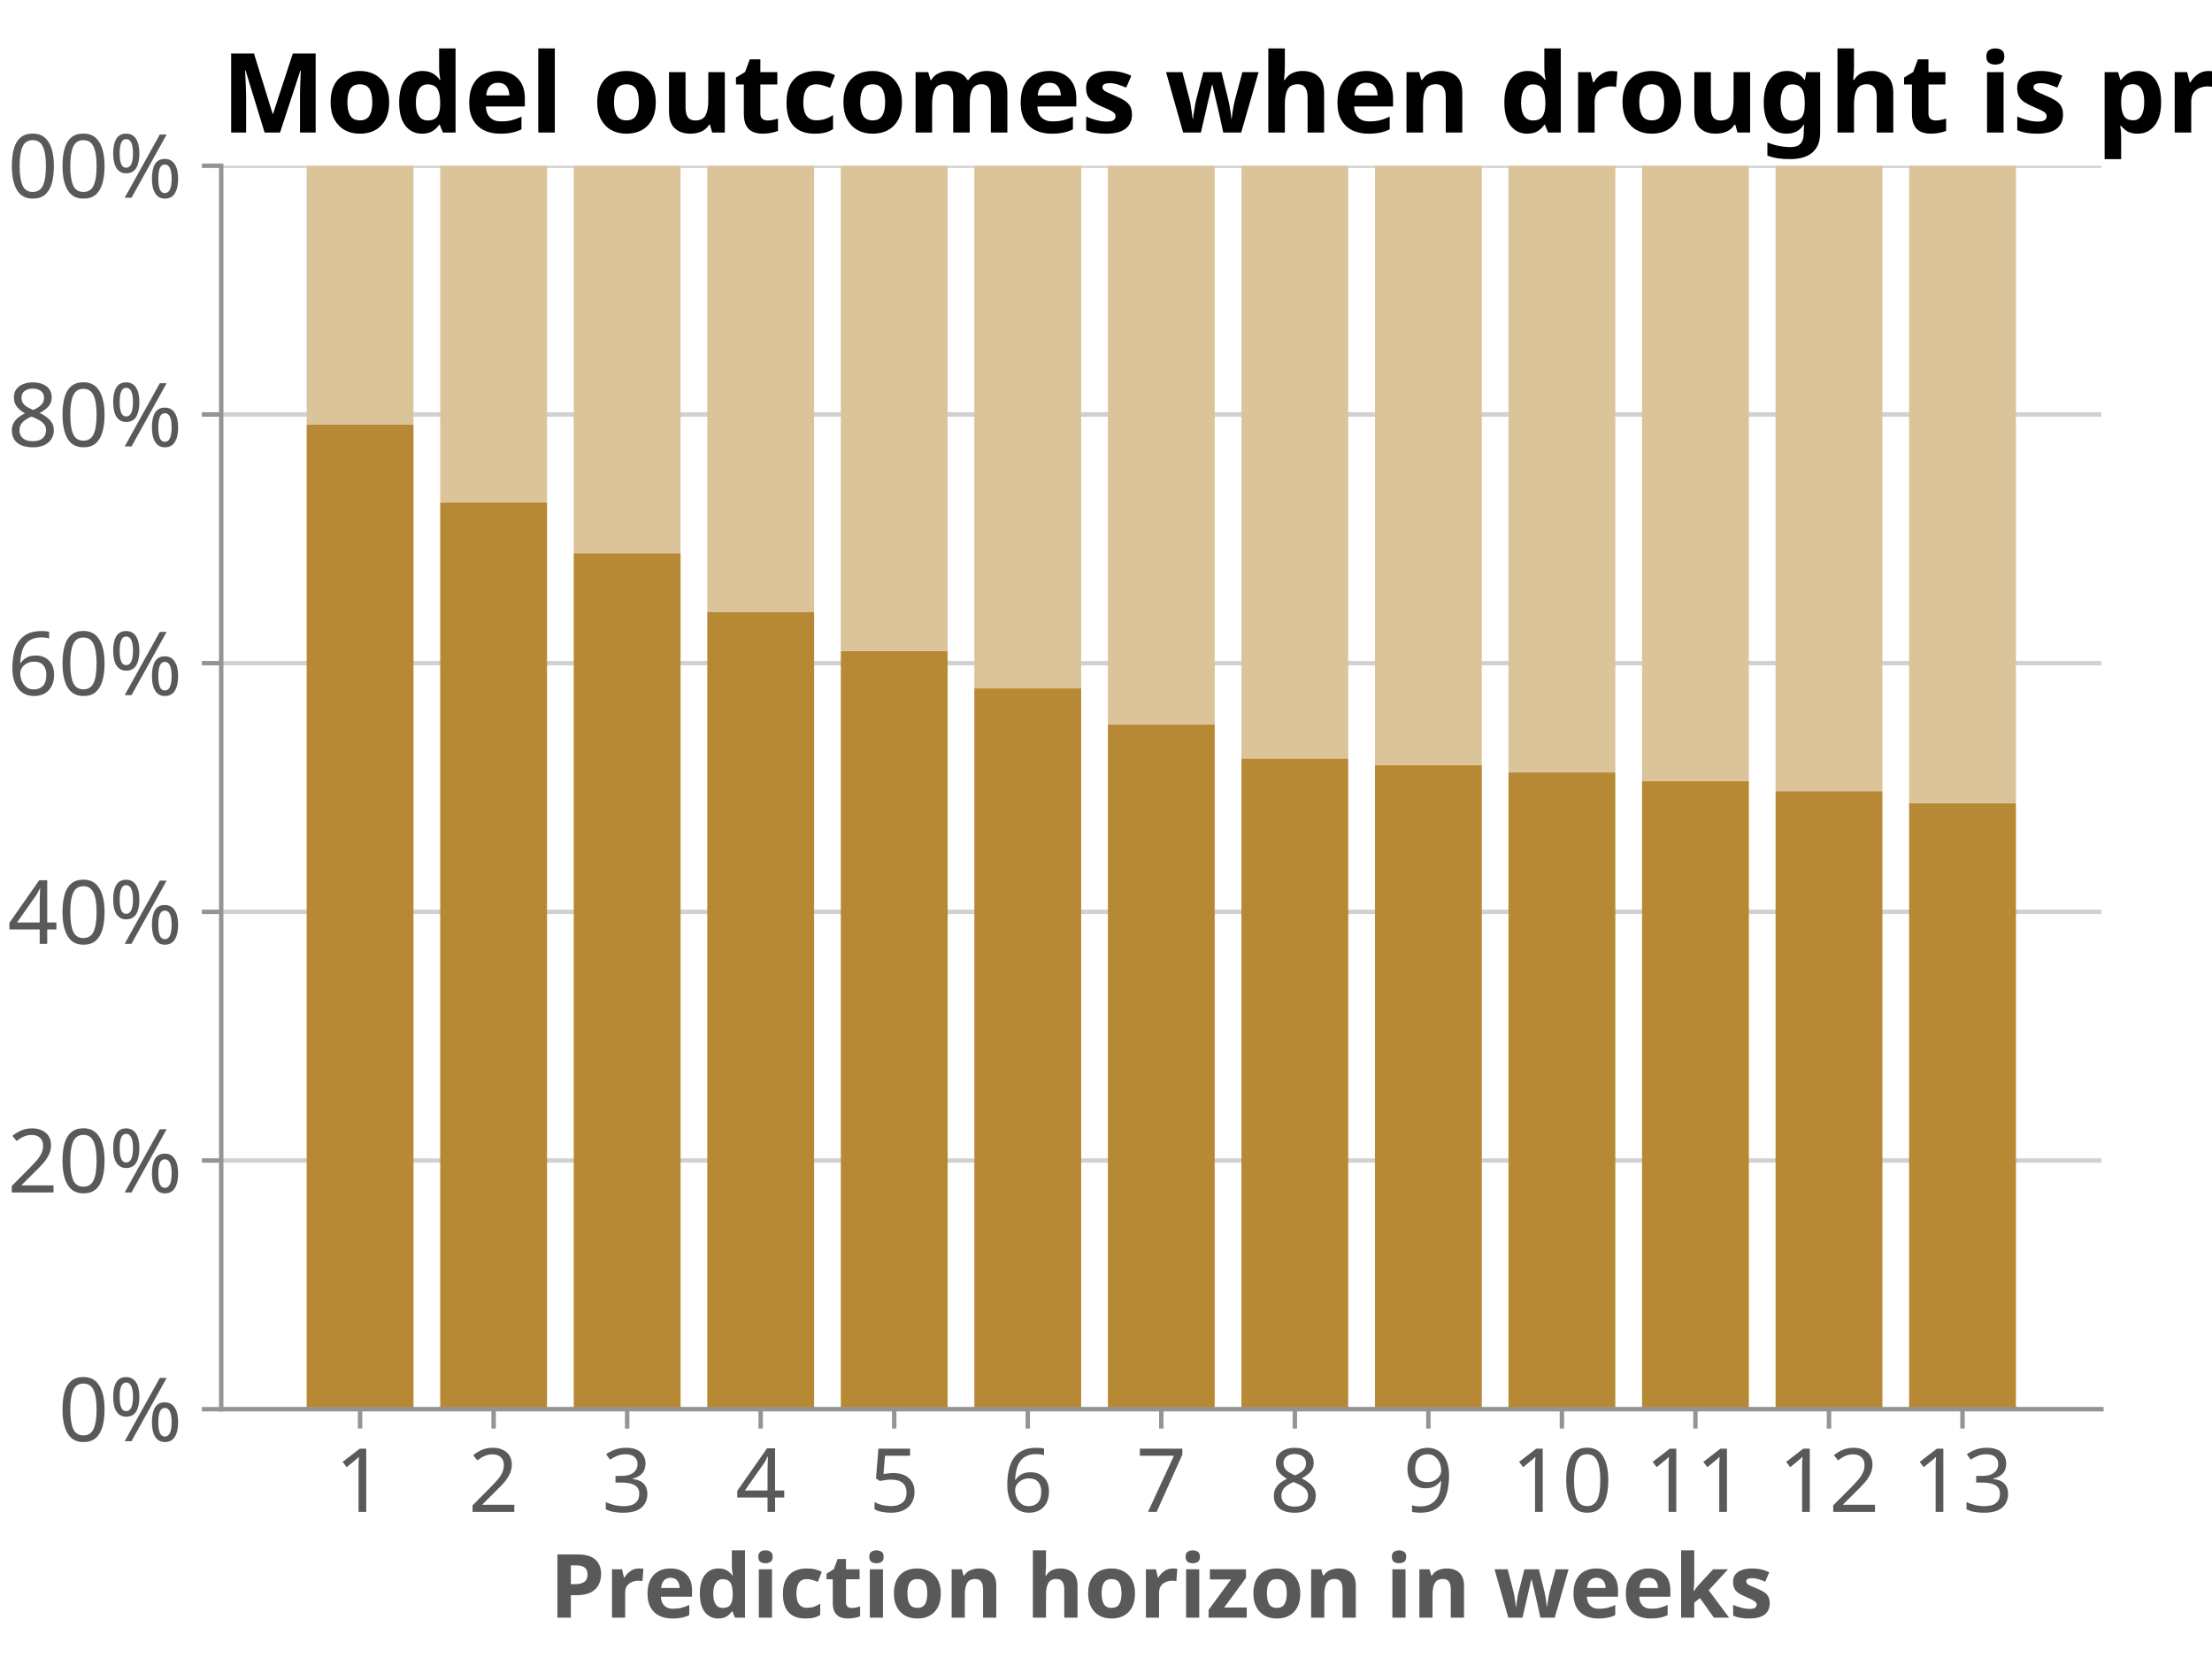
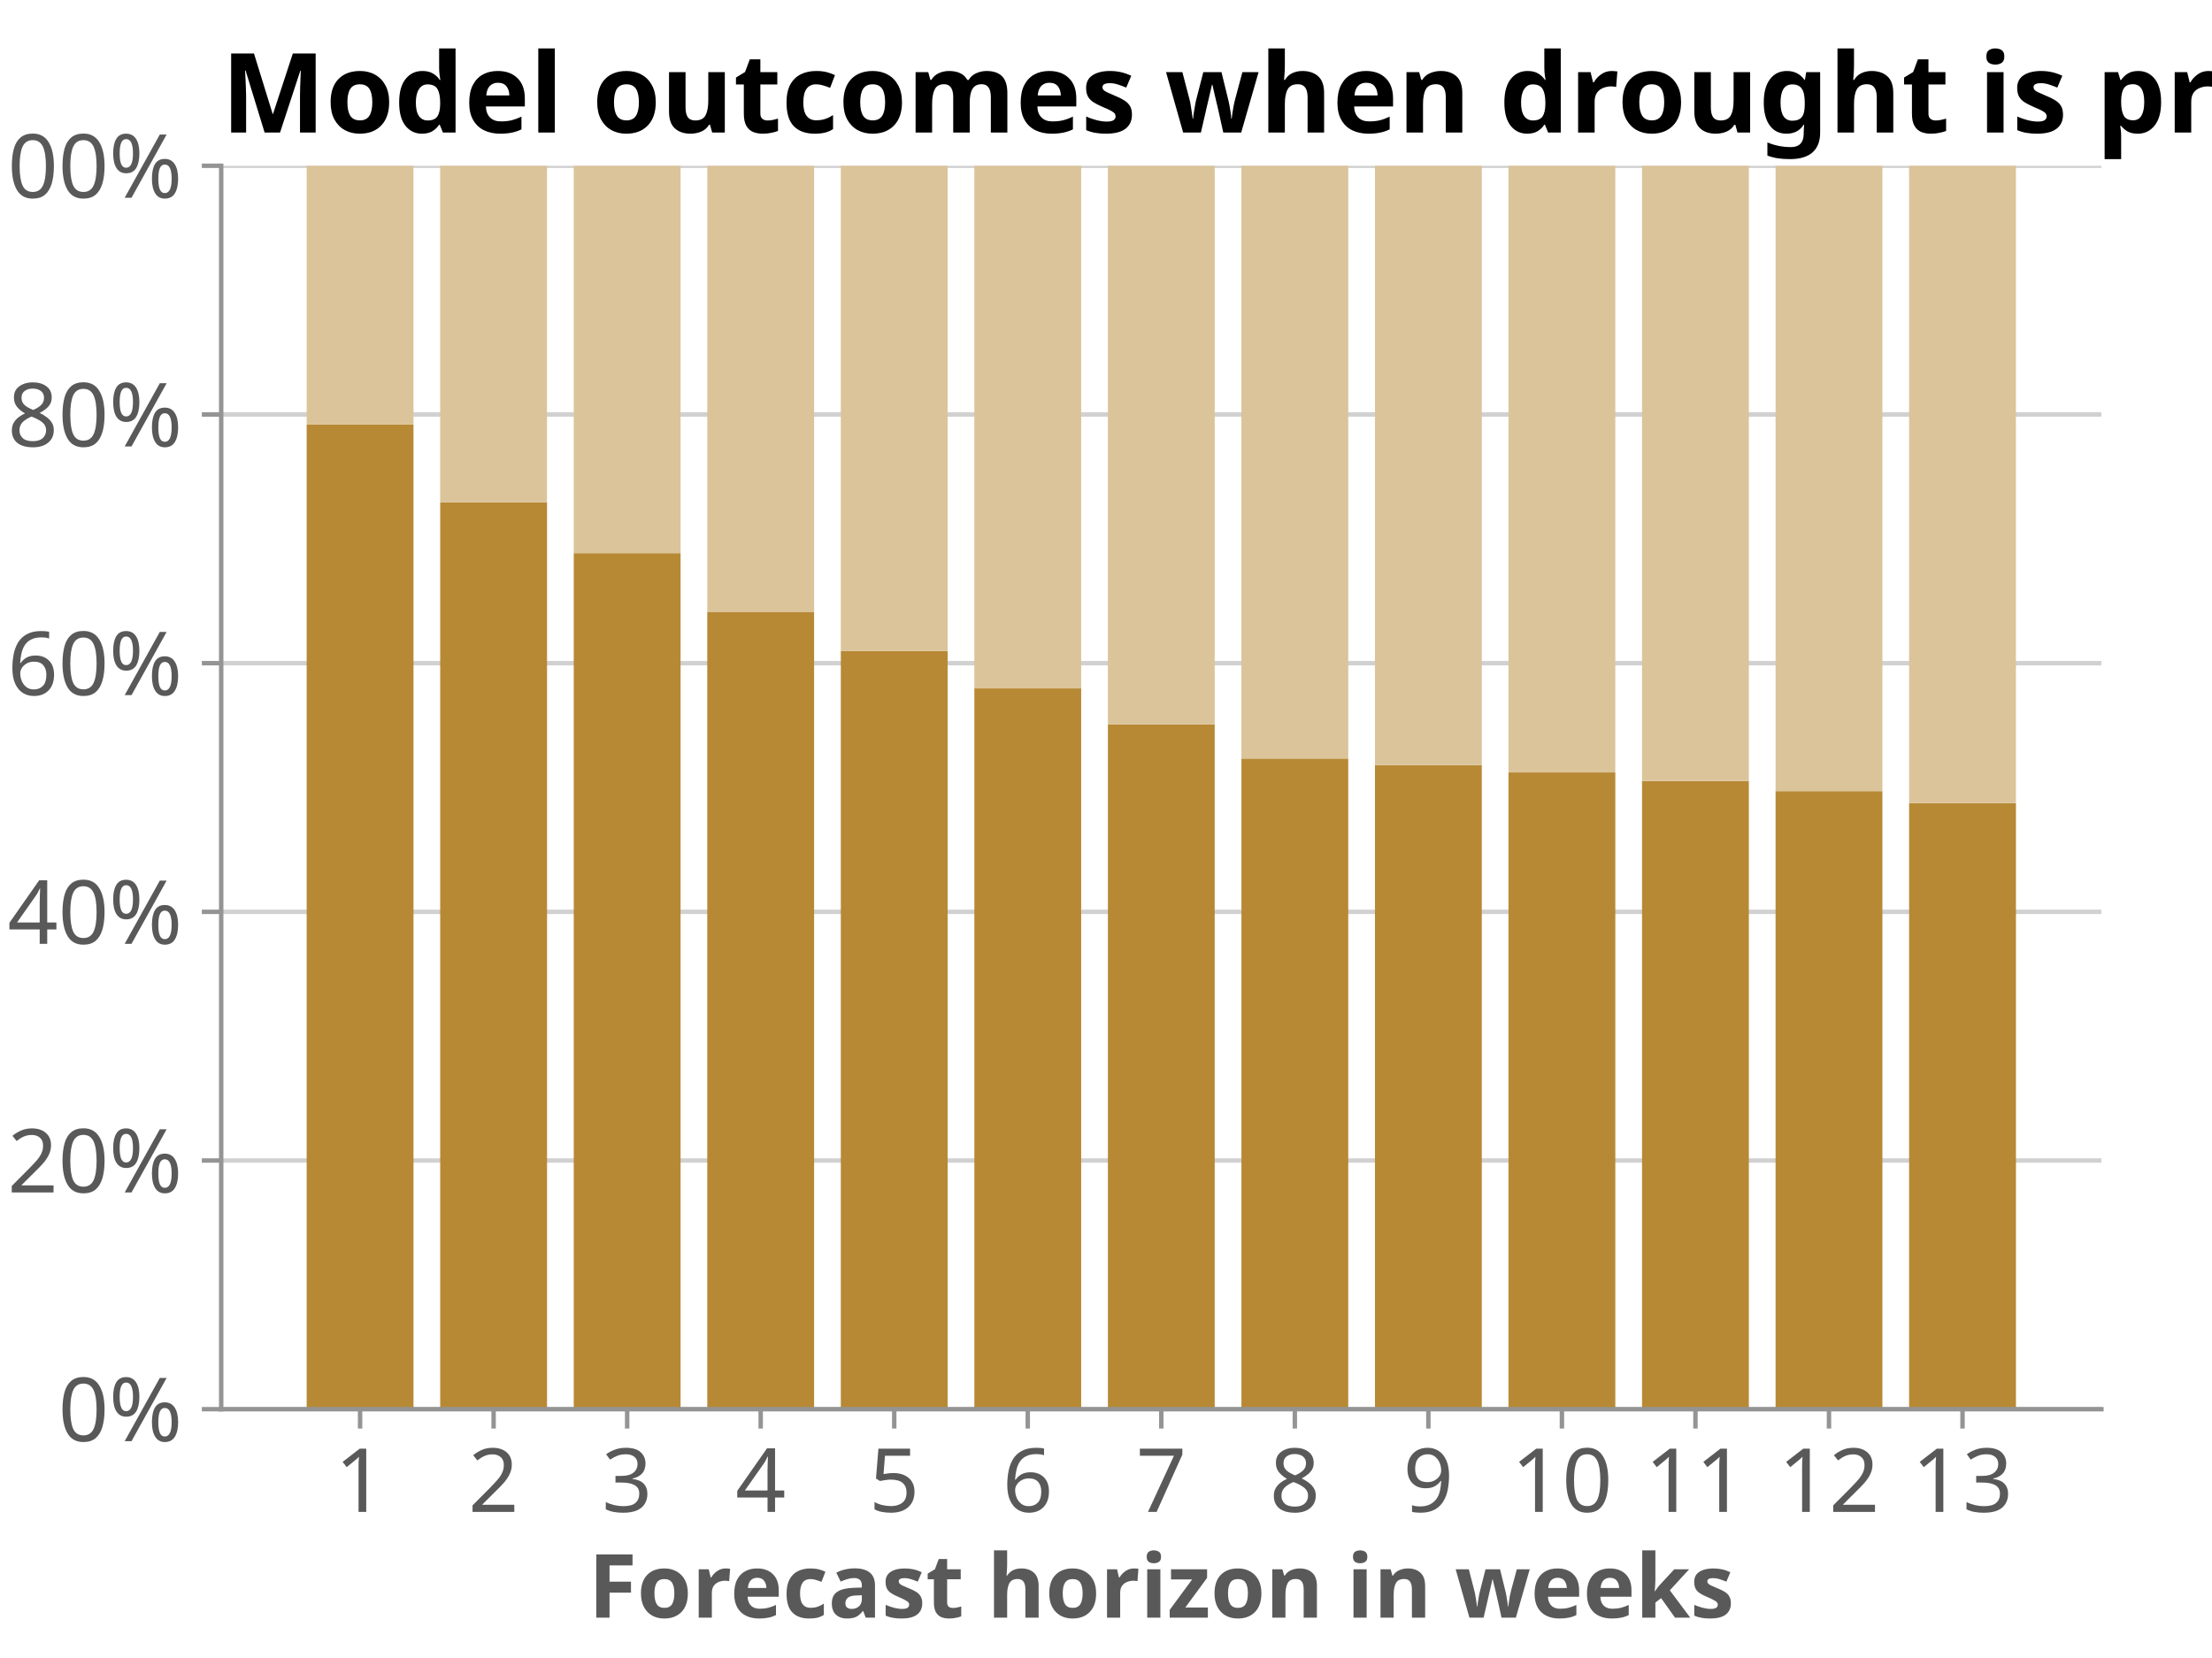
<svg xmlns="http://www.w3.org/2000/svg" xmlns:xlink="http://www.w3.org/1999/xlink" width="399.6px" height="299.52px" viewBox="0 0 399.6 299.52" version="1.1">
  <defs>
    <style type="text/css">*{stroke-linejoin: round; stroke-linecap: butt}</style>
  </defs>
  <g id="figure-forecast_truefalse_summary-yd">
    <g id="patch_1">
      <path d="M 0 299.52  L 399.6 299.52  L 399.6 0  L 0 0  z " style="fill: #ffffff" />
    </g>
    <g id="axis-forecast_truefalse_summary-yd">
      <g id="patch_2">
        <path d="M 39.96 254.592  L 379.62 254.592  L 379.62 29.952  L 39.96 29.952  z " style="fill: #ffffff" />
      </g>
      <g id="matplotlib.axis_1">
        <g id="xtick_1">
          <g id="line2d_1">
            <defs>
-               <path id="m853870d1bb" d="M 0 0  L 0 3.5  " style="stroke: #949494; stroke-width: 0.8" />
+               <path id="m30a53bde18" d="M 0 0  L 0 3.5  " style="stroke: #949494; stroke-width: 0.8" />
            </defs>
            <g>
-               <use xlink:href="#m853870d1bb" x="65.049" y="254.592" style="fill: #949494; stroke: #949494; stroke-width: 0.8" />
+               <use xlink:href="#m30a53bde18" x="65.049" y="254.592" style="fill: #949494; stroke: #949494; stroke-width: 0.8" />
            </g>
          </g>
          <g id="text_1">
            <text style="font-weight: 300; font-size: 16px; font-family: 'Source Sans 3', sans-serif; text-anchor: middle; fill: #595959" x="65.049" y="273.144" transform="rotate(-0 65.04852 273.1445)">1</text>
          </g>
        </g>
        <g id="xtick_2">
          <g id="line2d_2">
            <g>
-               <use xlink:href="#m853870d1bb" x="89.172" y="254.592" style="fill: #949494; stroke: #949494; stroke-width: 0.8" />
+               <use xlink:href="#m30a53bde18" x="89.172" y="254.592" style="fill: #949494; stroke: #949494; stroke-width: 0.8" />
            </g>
          </g>
          <g id="text_2">
            <text style="font-weight: 300; font-size: 16px; font-family: 'Source Sans 3', sans-serif; text-anchor: middle; fill: #595959" x="89.172" y="273.144" transform="rotate(-0 89.1721 273.1445)">2</text>
          </g>
        </g>
        <g id="xtick_3">
          <g id="line2d_3">
            <g>
-               <use xlink:href="#m853870d1bb" x="113.296" y="254.592" style="fill: #949494; stroke: #949494; stroke-width: 0.8" />
+               <use xlink:href="#m30a53bde18" x="113.296" y="254.592" style="fill: #949494; stroke: #949494; stroke-width: 0.8" />
            </g>
          </g>
          <g id="text_3">
            <text style="font-weight: 300; font-size: 16px; font-family: 'Source Sans 3', sans-serif; text-anchor: middle; fill: #595959" x="113.296" y="273.144" transform="rotate(-0 113.2957 273.1445)">3</text>
          </g>
        </g>
        <g id="xtick_4">
          <g id="line2d_4">
            <g>
-               <use xlink:href="#m853870d1bb" x="137.419" y="254.592" style="fill: #949494; stroke: #949494; stroke-width: 0.8" />
+               <use xlink:href="#m30a53bde18" x="137.419" y="254.592" style="fill: #949494; stroke: #949494; stroke-width: 0.8" />
            </g>
          </g>
          <g id="text_4">
            <text style="font-weight: 300; font-size: 16px; font-family: 'Source Sans 3', sans-serif; text-anchor: middle; fill: #595959" x="137.419" y="273.144" transform="rotate(-0 137.4193 273.1445)">4</text>
          </g>
        </g>
        <g id="xtick_5">
          <g id="line2d_5">
            <g>
-               <use xlink:href="#m853870d1bb" x="161.543" y="254.592" style="fill: #949494; stroke: #949494; stroke-width: 0.8" />
+               <use xlink:href="#m30a53bde18" x="161.543" y="254.592" style="fill: #949494; stroke: #949494; stroke-width: 0.8" />
            </g>
          </g>
          <g id="text_5">
            <text style="font-weight: 300; font-size: 16px; font-family: 'Source Sans 3', sans-serif; text-anchor: middle; fill: #595959" x="161.543" y="273.144" transform="rotate(-0 161.5428 273.1445)">5</text>
          </g>
        </g>
        <g id="xtick_6">
          <g id="line2d_6">
            <g>
-               <use xlink:href="#m853870d1bb" x="185.666" y="254.592" style="fill: #949494; stroke: #949494; stroke-width: 0.8" />
+               <use xlink:href="#m30a53bde18" x="185.666" y="254.592" style="fill: #949494; stroke: #949494; stroke-width: 0.8" />
            </g>
          </g>
          <g id="text_6">
            <text style="font-weight: 300; font-size: 16px; font-family: 'Source Sans 3', sans-serif; text-anchor: middle; fill: #595959" x="185.666" y="273.144" transform="rotate(-0 185.6664 273.1445)">6</text>
          </g>
        </g>
        <g id="xtick_7">
          <g id="line2d_7">
            <g>
-               <use xlink:href="#m853870d1bb" x="209.79" y="254.592" style="fill: #949494; stroke: #949494; stroke-width: 0.8" />
+               <use xlink:href="#m30a53bde18" x="209.79" y="254.592" style="fill: #949494; stroke: #949494; stroke-width: 0.8" />
            </g>
          </g>
          <g id="text_7">
            <text style="font-weight: 300; font-size: 16px; font-family: 'Source Sans 3', sans-serif; text-anchor: middle; fill: #595959" x="209.79" y="273.144" transform="rotate(-0 209.79 273.1445)">7</text>
          </g>
        </g>
        <g id="xtick_8">
          <g id="line2d_8">
            <g>
-               <use xlink:href="#m853870d1bb" x="233.914" y="254.592" style="fill: #949494; stroke: #949494; stroke-width: 0.8" />
+               <use xlink:href="#m30a53bde18" x="233.914" y="254.592" style="fill: #949494; stroke: #949494; stroke-width: 0.8" />
            </g>
          </g>
          <g id="text_8">
            <text style="font-weight: 300; font-size: 16px; font-family: 'Source Sans 3', sans-serif; text-anchor: middle; fill: #595959" x="233.914" y="273.144" transform="rotate(-0 233.9136 273.1445)">8</text>
          </g>
        </g>
        <g id="xtick_9">
          <g id="line2d_9">
            <g>
-               <use xlink:href="#m853870d1bb" x="258.037" y="254.592" style="fill: #949494; stroke: #949494; stroke-width: 0.8" />
+               <use xlink:href="#m30a53bde18" x="258.037" y="254.592" style="fill: #949494; stroke: #949494; stroke-width: 0.8" />
            </g>
          </g>
          <g id="text_9">
            <text style="font-weight: 300; font-size: 16px; font-family: 'Source Sans 3', sans-serif; text-anchor: middle; fill: #595959" x="258.037" y="273.144" transform="rotate(-0 258.0372 273.1445)">9</text>
          </g>
        </g>
        <g id="xtick_10">
          <g id="line2d_10">
            <g>
-               <use xlink:href="#m853870d1bb" x="282.161" y="254.592" style="fill: #949494; stroke: #949494; stroke-width: 0.8" />
+               <use xlink:href="#m30a53bde18" x="282.161" y="254.592" style="fill: #949494; stroke: #949494; stroke-width: 0.8" />
            </g>
          </g>
          <g id="text_10">
            <text style="font-weight: 300; font-size: 16px; font-family: 'Source Sans 3', sans-serif; text-anchor: middle; fill: #595959" x="282.161" y="273.144" transform="rotate(-0 282.1607 273.1445)">10</text>
          </g>
        </g>
        <g id="xtick_11">
          <g id="line2d_11">
            <g>
-               <use xlink:href="#m853870d1bb" x="306.284" y="254.592" style="fill: #949494; stroke: #949494; stroke-width: 0.8" />
+               <use xlink:href="#m30a53bde18" x="306.284" y="254.592" style="fill: #949494; stroke: #949494; stroke-width: 0.8" />
            </g>
          </g>
          <g id="text_11">
            <text style="font-weight: 300; font-size: 16px; font-family: 'Source Sans 3', sans-serif; text-anchor: middle; fill: #595959" x="306.284" y="273.144" transform="rotate(-0 306.2843 273.1445)">11</text>
          </g>
        </g>
        <g id="xtick_12">
          <g id="line2d_12">
            <g>
-               <use xlink:href="#m853870d1bb" x="330.408" y="254.592" style="fill: #949494; stroke: #949494; stroke-width: 0.8" />
+               <use xlink:href="#m30a53bde18" x="330.408" y="254.592" style="fill: #949494; stroke: #949494; stroke-width: 0.8" />
            </g>
          </g>
          <g id="text_12">
            <text style="font-weight: 300; font-size: 16px; font-family: 'Source Sans 3', sans-serif; text-anchor: middle; fill: #595959" x="330.408" y="273.144" transform="rotate(-0 330.4079 273.1445)">12</text>
          </g>
        </g>
        <g id="xtick_13">
          <g id="line2d_13">
            <g>
-               <use xlink:href="#m853870d1bb" x="354.531" y="254.592" style="fill: #949494; stroke: #949494; stroke-width: 0.8" />
+               <use xlink:href="#m30a53bde18" x="354.531" y="254.592" style="fill: #949494; stroke: #949494; stroke-width: 0.8" />
            </g>
          </g>
          <g id="text_13">
            <text style="font-weight: 300; font-size: 16px; font-family: 'Source Sans 3', sans-serif; text-anchor: middle; fill: #595959" x="354.531" y="273.144" transform="rotate(-0 354.5315 273.1445)">13</text>
          </g>
        </g>
        <g id="text_14">
-           <text style="font-weight: 600; font-size: 16px; font-family: 'Source Sans 3', sans-serif; text-anchor: middle; fill: #595959" x="209.79" y="292.25" transform="rotate(-0 209.79 292.2495)">Prediction horizon in weeks</text>
+           <text style="font-weight: 600; font-size: 16px; font-family: 'Source Sans 3', sans-serif; text-anchor: middle; fill: #595959" x="209.79" y="292.25" transform="rotate(-0 209.79 292.2495)">Forecast horizon in weeks</text>
        </g>
      </g>
      <g id="matplotlib.axis_2">
        <g id="ytick_1">
          <g id="line2d_14">
-             <path d="M 39.96 254.592  L 379.62 254.592  " clip-path="url(#pb4a1f0c5cb)" style="fill: none; stroke: #d1d1d1; stroke-width: 0.8; stroke-linecap: square" />
+             <path d="M 39.96 254.592  L 379.62 254.592  " clip-path="url(#pd0a6fd2711)" style="fill: none; stroke: #d1d1d1; stroke-width: 0.8; stroke-linecap: square" />
          </g>
          <g id="line2d_15">
            <defs>
-               <path id="m4175605f63" d="M 0 0  L -3.5 0  " style="stroke: #949494; stroke-width: 0.8" />
+               <path id="m3a7b402aa6" d="M 0 0  L -3.5 0  " style="stroke: #949494; stroke-width: 0.8" />
            </defs>
            <g>
-               <use xlink:href="#m4175605f63" x="39.96" y="254.592" style="fill: #949494; stroke: #949494; stroke-width: 0.8" />
+               <use xlink:href="#m3a7b402aa6" x="39.96" y="254.592" style="fill: #949494; stroke: #949494; stroke-width: 0.8" />
            </g>
          </g>
          <g id="text_15">
            <text style="font-weight: 300; font-size: 16px; font-family: 'Source Sans 3', sans-serif; text-anchor: end; fill: #595959" x="32.96" y="260.368" transform="rotate(-0 32.96 260.3682)">0%</text>
          </g>
        </g>
        <g id="ytick_2">
          <g id="line2d_16">
-             <path d="M 39.96 209.664  L 379.62 209.664  " clip-path="url(#pb4a1f0c5cb)" style="fill: none; stroke: #d1d1d1; stroke-width: 0.8; stroke-linecap: square" />
+             <path d="M 39.96 209.664  L 379.62 209.664  " clip-path="url(#pd0a6fd2711)" style="fill: none; stroke: #d1d1d1; stroke-width: 0.8; stroke-linecap: square" />
          </g>
          <g id="line2d_17">
            <g>
-               <use xlink:href="#m4175605f63" x="39.96" y="209.664" style="fill: #949494; stroke: #949494; stroke-width: 0.8" />
+               <use xlink:href="#m3a7b402aa6" x="39.96" y="209.664" style="fill: #949494; stroke: #949494; stroke-width: 0.8" />
            </g>
          </g>
          <g id="text_16">
            <text style="font-weight: 300; font-size: 16px; font-family: 'Source Sans 3', sans-serif; text-anchor: end; fill: #595959" x="32.96" y="215.44" transform="rotate(-0 32.96 215.4402)">20%</text>
          </g>
        </g>
        <g id="ytick_3">
          <g id="line2d_18">
-             <path d="M 39.96 164.736  L 379.62 164.736  " clip-path="url(#pb4a1f0c5cb)" style="fill: none; stroke: #d1d1d1; stroke-width: 0.8; stroke-linecap: square" />
+             <path d="M 39.96 164.736  L 379.62 164.736  " clip-path="url(#pd0a6fd2711)" style="fill: none; stroke: #d1d1d1; stroke-width: 0.8; stroke-linecap: square" />
          </g>
          <g id="line2d_19">
            <g>
-               <use xlink:href="#m4175605f63" x="39.96" y="164.736" style="fill: #949494; stroke: #949494; stroke-width: 0.8" />
+               <use xlink:href="#m3a7b402aa6" x="39.96" y="164.736" style="fill: #949494; stroke: #949494; stroke-width: 0.8" />
            </g>
          </g>
          <g id="text_17">
            <text style="font-weight: 300; font-size: 16px; font-family: 'Source Sans 3', sans-serif; text-anchor: end; fill: #595959" x="32.96" y="170.512" transform="rotate(-0 32.96 170.5122)">40%</text>
          </g>
        </g>
        <g id="ytick_4">
          <g id="line2d_20">
-             <path d="M 39.96 119.808  L 379.62 119.808  " clip-path="url(#pb4a1f0c5cb)" style="fill: none; stroke: #d1d1d1; stroke-width: 0.8; stroke-linecap: square" />
+             <path d="M 39.96 119.808  L 379.62 119.808  " clip-path="url(#pd0a6fd2711)" style="fill: none; stroke: #d1d1d1; stroke-width: 0.8; stroke-linecap: square" />
          </g>
          <g id="line2d_21">
            <g>
-               <use xlink:href="#m4175605f63" x="39.96" y="119.808" style="fill: #949494; stroke: #949494; stroke-width: 0.8" />
+               <use xlink:href="#m3a7b402aa6" x="39.96" y="119.808" style="fill: #949494; stroke: #949494; stroke-width: 0.8" />
            </g>
          </g>
          <g id="text_18">
            <text style="font-weight: 300; font-size: 16px; font-family: 'Source Sans 3', sans-serif; text-anchor: end; fill: #595959" x="32.96" y="125.584" transform="rotate(-0 32.96 125.5842)">60%</text>
          </g>
        </g>
        <g id="ytick_5">
          <g id="line2d_22">
-             <path d="M 39.96 74.88  L 379.62 74.88  " clip-path="url(#pb4a1f0c5cb)" style="fill: none; stroke: #d1d1d1; stroke-width: 0.8; stroke-linecap: square" />
+             <path d="M 39.96 74.88  L 379.62 74.88  " clip-path="url(#pd0a6fd2711)" style="fill: none; stroke: #d1d1d1; stroke-width: 0.8; stroke-linecap: square" />
          </g>
          <g id="line2d_23">
            <g>
-               <use xlink:href="#m4175605f63" x="39.96" y="74.88" style="fill: #949494; stroke: #949494; stroke-width: 0.8" />
+               <use xlink:href="#m3a7b402aa6" x="39.96" y="74.88" style="fill: #949494; stroke: #949494; stroke-width: 0.8" />
            </g>
          </g>
          <g id="text_19">
            <text style="font-weight: 300; font-size: 16px; font-family: 'Source Sans 3', sans-serif; text-anchor: end; fill: #595959" x="32.96" y="80.656" transform="rotate(-0 32.96 80.65625)">80%</text>
          </g>
        </g>
        <g id="ytick_6">
          <g id="line2d_24">
-             <path d="M 39.96 29.952  L 379.62 29.952  " clip-path="url(#pb4a1f0c5cb)" style="fill: none; stroke: #d1d1d1; stroke-width: 0.8; stroke-linecap: square" />
+             <path d="M 39.96 29.952  L 379.62 29.952  " clip-path="url(#pd0a6fd2711)" style="fill: none; stroke: #d1d1d1; stroke-width: 0.8; stroke-linecap: square" />
          </g>
          <g id="line2d_25">
            <g>
-               <use xlink:href="#m4175605f63" x="39.96" y="29.952" style="fill: #949494; stroke: #949494; stroke-width: 0.8" />
+               <use xlink:href="#m3a7b402aa6" x="39.96" y="29.952" style="fill: #949494; stroke: #949494; stroke-width: 0.8" />
            </g>
          </g>
          <g id="text_20">
            <text style="font-weight: 300; font-size: 16px; font-family: 'Source Sans 3', sans-serif; text-anchor: end; fill: #595959" x="32.96" y="35.728" transform="rotate(-0 32.96 35.72825)">100%</text>
          </g>
        </g>
      </g>
      <g id="FillBetweenPolyCollection_1">
-         <path d="M 55.399 254.592  L 55.399 76.711  L 74.698 76.711  L 74.698 254.592  L 74.698 254.592  L 55.399 254.592  z " clip-path="url(#pb4a1f0c5cb)" style="fill: #b78935" />
+         <path d="M 55.399 254.592  L 55.399 76.711  L 74.698 76.711  L 74.698 254.592  L 74.698 254.592  L 55.399 254.592  z " clip-path="url(#pd0a6fd2711)" style="fill: #b78935" />
      </g>
      <g id="FillBetweenPolyCollection_2">
-         <path d="M 55.399 76.711  L 55.399 29.952  L 74.698 29.952  L 74.698 76.711  L 74.698 76.711  L 55.399 76.711  z " clip-path="url(#pb4a1f0c5cb)" style="fill: #dbc49a" />
+         <path d="M 55.399 76.711  L 55.399 29.952  L 74.698 29.952  L 74.698 76.711  L 74.698 76.711  L 55.399 76.711  z " clip-path="url(#pd0a6fd2711)" style="fill: #dbc49a" />
      </g>
      <g id="FillBetweenPolyCollection_3">
-         <path d="M 79.523 254.592  L 79.523 90.766  L 98.822 90.766  L 98.822 254.592  L 98.822 254.592  L 79.523 254.592  z " clip-path="url(#pb4a1f0c5cb)" style="fill: #b78935" />
+         <path d="M 79.523 254.592  L 79.523 90.766  L 98.822 90.766  L 98.822 254.592  L 98.822 254.592  L 79.523 254.592  z " clip-path="url(#pd0a6fd2711)" style="fill: #b78935" />
      </g>
      <g id="FillBetweenPolyCollection_4">
-         <path d="M 79.523 90.766  L 79.523 29.952  L 98.822 29.952  L 98.822 90.766  L 98.822 90.766  L 79.523 90.766  z " clip-path="url(#pb4a1f0c5cb)" style="fill: #dbc49a" />
+         <path d="M 79.523 90.766  L 79.523 29.952  L 98.822 29.952  L 98.822 90.766  L 98.822 90.766  L 79.523 90.766  z " clip-path="url(#pd0a6fd2711)" style="fill: #dbc49a" />
      </g>
      <g id="FillBetweenPolyCollection_5">
-         <path d="M 103.646 254.592  L 103.646 99.932  L 122.945 99.932  L 122.945 254.592  L 122.945 254.592  L 103.646 254.592  z " clip-path="url(#pb4a1f0c5cb)" style="fill: #b78935" />
+         <path d="M 103.646 254.592  L 103.646 99.932  L 122.945 99.932  L 122.945 254.592  L 122.945 254.592  L 103.646 254.592  z " clip-path="url(#pd0a6fd2711)" style="fill: #b78935" />
      </g>
      <g id="FillBetweenPolyCollection_6">
-         <path d="M 103.646 99.932  L 103.646 29.952  L 122.945 29.952  L 122.945 99.932  L 122.945 99.932  L 103.646 99.932  z " clip-path="url(#pb4a1f0c5cb)" style="fill: #dbc49a" />
+         <path d="M 103.646 99.932  L 103.646 29.952  L 122.945 29.952  L 122.945 99.932  L 122.945 99.932  L 103.646 99.932  z " clip-path="url(#pd0a6fd2711)" style="fill: #dbc49a" />
      </g>
      <g id="FillBetweenPolyCollection_7">
-         <path d="M 127.77 254.592  L 127.77 110.526  L 147.069 110.526  L 147.069 254.592  L 147.069 254.592  L 127.77 254.592  z " clip-path="url(#pb4a1f0c5cb)" style="fill: #b78935" />
+         <path d="M 127.77 254.592  L 127.77 110.526  L 147.069 110.526  L 147.069 254.592  L 147.069 254.592  L 127.77 254.592  z " clip-path="url(#pd0a6fd2711)" style="fill: #b78935" />
      </g>
      <g id="FillBetweenPolyCollection_8">
-         <path d="M 127.77 110.526  L 127.77 29.952  L 147.069 29.952  L 147.069 110.526  L 147.069 110.526  L 127.77 110.526  z " clip-path="url(#pb4a1f0c5cb)" style="fill: #dbc49a" />
+         <path d="M 127.77 110.526  L 127.77 29.952  L 147.069 29.952  L 147.069 110.526  L 147.069 110.526  L 127.77 110.526  z " clip-path="url(#pd0a6fd2711)" style="fill: #dbc49a" />
      </g>
      <g id="FillBetweenPolyCollection_9">
-         <path d="M 151.893 254.592  L 151.893 117.605  L 171.192 117.605  L 171.192 254.592  L 171.192 254.592  L 151.893 254.592  z " clip-path="url(#pb4a1f0c5cb)" style="fill: #b78935" />
+         <path d="M 151.893 254.592  L 151.893 117.605  L 171.192 117.605  L 171.192 254.592  L 171.192 254.592  L 151.893 254.592  z " clip-path="url(#pd0a6fd2711)" style="fill: #b78935" />
      </g>
      <g id="FillBetweenPolyCollection_10">
-         <path d="M 151.893 117.605  L 151.893 29.952  L 171.192 29.952  L 171.192 117.605  L 171.192 117.605  L 151.893 117.605  z " clip-path="url(#pb4a1f0c5cb)" style="fill: #dbc49a" />
+         <path d="M 151.893 117.605  L 151.893 29.952  L 171.192 29.952  L 171.192 117.605  L 171.192 117.605  L 151.893 117.605  z " clip-path="url(#pd0a6fd2711)" style="fill: #dbc49a" />
      </g>
      <g id="FillBetweenPolyCollection_11">
-         <path d="M 176.017 254.592  L 176.017 124.369  L 195.316 124.369  L 195.316 254.592  L 195.316 254.592  L 176.017 254.592  z " clip-path="url(#pb4a1f0c5cb)" style="fill: #b78935" />
+         <path d="M 176.017 254.592  L 176.017 124.369  L 195.316 124.369  L 195.316 254.592  L 195.316 254.592  L 176.017 254.592  z " clip-path="url(#pd0a6fd2711)" style="fill: #b78935" />
      </g>
      <g id="FillBetweenPolyCollection_12">
-         <path d="M 176.017 124.369  L 176.017 29.952  L 195.316 29.952  L 195.316 124.369  L 195.316 124.369  L 176.017 124.369  z " clip-path="url(#pb4a1f0c5cb)" style="fill: #dbc49a" />
+         <path d="M 176.017 124.369  L 176.017 29.952  L 195.316 29.952  L 195.316 124.369  L 195.316 124.369  L 176.017 124.369  z " clip-path="url(#pd0a6fd2711)" style="fill: #dbc49a" />
      </g>
      <g id="FillBetweenPolyCollection_13">
-         <path d="M 200.141 254.592  L 200.141 130.84  L 219.439 130.84  L 219.439 254.592  L 219.439 254.592  L 200.141 254.592  z " clip-path="url(#pb4a1f0c5cb)" style="fill: #b78935" />
+         <path d="M 200.141 254.592  L 200.141 130.84  L 219.439 130.84  L 219.439 254.592  L 219.439 254.592  L 200.141 254.592  z " clip-path="url(#pd0a6fd2711)" style="fill: #b78935" />
      </g>
      <g id="FillBetweenPolyCollection_14">
-         <path d="M 200.141 130.84  L 200.141 29.952  L 219.439 29.952  L 219.439 130.84  L 219.439 130.84  L 200.141 130.84  z " clip-path="url(#pb4a1f0c5cb)" style="fill: #dbc49a" />
+         <path d="M 200.141 130.84  L 200.141 29.952  L 219.439 29.952  L 219.439 130.84  L 219.439 130.84  L 200.141 130.84  z " clip-path="url(#pd0a6fd2711)" style="fill: #dbc49a" />
      </g>
      <g id="FillBetweenPolyCollection_15">
-         <path d="M 224.264 254.592  L 224.264 137.036  L 243.563 137.036  L 243.563 254.592  L 243.563 254.592  L 224.264 254.592  z " clip-path="url(#pb4a1f0c5cb)" style="fill: #b78935" />
+         <path d="M 224.264 254.592  L 224.264 137.036  L 243.563 137.036  L 243.563 254.592  L 243.563 254.592  L 224.264 254.592  z " clip-path="url(#pd0a6fd2711)" style="fill: #b78935" />
      </g>
      <g id="FillBetweenPolyCollection_16">
-         <path d="M 224.264 137.036  L 224.264 29.952  L 243.563 29.952  L 243.563 137.036  L 243.563 137.036  L 224.264 137.036  z " clip-path="url(#pb4a1f0c5cb)" style="fill: #dbc49a" />
+         <path d="M 224.264 137.036  L 224.264 29.952  L 243.563 29.952  L 243.563 137.036  L 243.563 137.036  L 224.264 137.036  z " clip-path="url(#pd0a6fd2711)" style="fill: #dbc49a" />
      </g>
      <g id="FillBetweenPolyCollection_17">
-         <path d="M 248.388 254.592  L 248.388 138.204  L 267.687 138.204  L 267.687 254.592  L 267.687 254.592  L 248.388 254.592  z " clip-path="url(#pb4a1f0c5cb)" style="fill: #b78935" />
+         <path d="M 248.388 254.592  L 248.388 138.204  L 267.687 138.204  L 267.687 254.592  L 267.687 254.592  L 248.388 254.592  z " clip-path="url(#pd0a6fd2711)" style="fill: #b78935" />
      </g>
      <g id="FillBetweenPolyCollection_18">
-         <path d="M 248.388 138.204  L 248.388 29.952  L 267.687 29.952  L 267.687 138.204  L 267.687 138.204  L 248.388 138.204  z " clip-path="url(#pb4a1f0c5cb)" style="fill: #dbc49a" />
+         <path d="M 248.388 138.204  L 248.388 29.952  L 267.687 29.952  L 267.687 138.204  L 267.687 138.204  L 248.388 138.204  z " clip-path="url(#pd0a6fd2711)" style="fill: #dbc49a" />
      </g>
      <g id="FillBetweenPolyCollection_19">
-         <path d="M 272.511 254.592  L 272.511 139.546  L 291.81 139.546  L 291.81 254.592  L 291.81 254.592  L 272.511 254.592  z " clip-path="url(#pb4a1f0c5cb)" style="fill: #b78935" />
+         <path d="M 272.511 254.592  L 272.511 139.546  L 291.81 139.546  L 291.81 254.592  L 291.81 254.592  L 272.511 254.592  z " clip-path="url(#pd0a6fd2711)" style="fill: #b78935" />
      </g>
      <g id="FillBetweenPolyCollection_20">
-         <path d="M 272.511 139.546  L 272.511 29.952  L 291.81 29.952  L 291.81 139.546  L 291.81 139.546  L 272.511 139.546  z " clip-path="url(#pb4a1f0c5cb)" style="fill: #dbc49a" />
+         <path d="M 272.511 139.546  L 272.511 29.952  L 291.81 29.952  L 291.81 139.546  L 291.81 139.546  L 272.511 139.546  z " clip-path="url(#pd0a6fd2711)" style="fill: #dbc49a" />
      </g>
      <g id="FillBetweenPolyCollection_21">
-         <path d="M 296.635 254.592  L 296.635 141.104  L 315.934 141.104  L 315.934 254.592  L 315.934 254.592  L 296.635 254.592  z " clip-path="url(#pb4a1f0c5cb)" style="fill: #b78935" />
+         <path d="M 296.635 254.592  L 296.635 141.104  L 315.934 141.104  L 315.934 254.592  L 315.934 254.592  L 296.635 254.592  z " clip-path="url(#pd0a6fd2711)" style="fill: #b78935" />
      </g>
      <g id="FillBetweenPolyCollection_22">
-         <path d="M 296.635 141.104  L 296.635 29.952  L 315.934 29.952  L 315.934 141.104  L 315.934 141.104  L 296.635 141.104  z " clip-path="url(#pb4a1f0c5cb)" style="fill: #dbc49a" />
+         <path d="M 296.635 141.104  L 296.635 29.952  L 315.934 29.952  L 315.934 141.104  L 315.934 141.104  L 296.635 141.104  z " clip-path="url(#pd0a6fd2711)" style="fill: #dbc49a" />
      </g>
      <g id="FillBetweenPolyCollection_23">
-         <path d="M 320.758 254.592  L 320.758 142.934  L 340.057 142.934  L 340.057 254.592  L 340.057 254.592  L 320.758 254.592  z " clip-path="url(#pb4a1f0c5cb)" style="fill: #b78935" />
+         <path d="M 320.758 254.592  L 320.758 142.934  L 340.057 142.934  L 340.057 254.592  L 340.057 254.592  L 320.758 254.592  z " clip-path="url(#pd0a6fd2711)" style="fill: #b78935" />
      </g>
      <g id="FillBetweenPolyCollection_24">
-         <path d="M 320.758 142.934  L 320.758 29.952  L 340.057 29.952  L 340.057 142.934  L 340.057 142.934  L 320.758 142.934  z " clip-path="url(#pb4a1f0c5cb)" style="fill: #dbc49a" />
+         <path d="M 320.758 142.934  L 320.758 29.952  L 340.057 29.952  L 340.057 142.934  L 340.057 142.934  L 320.758 142.934  z " clip-path="url(#pd0a6fd2711)" style="fill: #dbc49a" />
      </g>
      <g id="FillBetweenPolyCollection_25">
-         <path d="M 344.882 254.592  L 344.882 145.115  L 364.181 145.115  L 364.181 254.592  L 364.181 254.592  L 344.882 254.592  z " clip-path="url(#pb4a1f0c5cb)" style="fill: #b78935" />
+         <path d="M 344.882 254.592  L 344.882 145.115  L 364.181 145.115  L 364.181 254.592  L 364.181 254.592  L 344.882 254.592  z " clip-path="url(#pd0a6fd2711)" style="fill: #b78935" />
      </g>
      <g id="FillBetweenPolyCollection_26">
-         <path d="M 344.882 145.115  L 344.882 29.952  L 364.181 29.952  L 364.181 145.115  L 364.181 145.115  L 344.882 145.115  z " clip-path="url(#pb4a1f0c5cb)" style="fill: #dbc49a" />
+         <path d="M 344.882 145.115  L 344.882 29.952  L 364.181 29.952  L 364.181 145.115  L 364.181 145.115  L 344.882 145.115  z " clip-path="url(#pd0a6fd2711)" style="fill: #dbc49a" />
      </g>
      <g id="patch_3">
        <path d="M 39.96 254.592  L 39.96 29.952  " style="fill: none; stroke: #949494; stroke-width: 0.8; stroke-linejoin: miter; stroke-linecap: square" />
      </g>
      <g id="patch_4">
        <path d="M 39.96 254.592  L 379.62 254.592  " style="fill: none; stroke: #949494; stroke-width: 0.8; stroke-linejoin: miter; stroke-linecap: square" />
      </g>
      <g id="text_21">
        <text style="font-weight: 800; font-size: 20px; font-family: 'Source Sans 3', sans-serif; text-anchor: start" x="39.96" y="23.952" transform="rotate(-0 39.96 23.952)">Model outcomes when drought is predicted</text>
      </g>
    </g>
  </g>
  <defs>
-     <clipPath id="pb4a1f0c5cb">
+     <clipPath id="pd0a6fd2711">
      <rect x="39.96" y="29.952" width="339.66" height="224.64" />
    </clipPath>
  </defs>
</svg>
